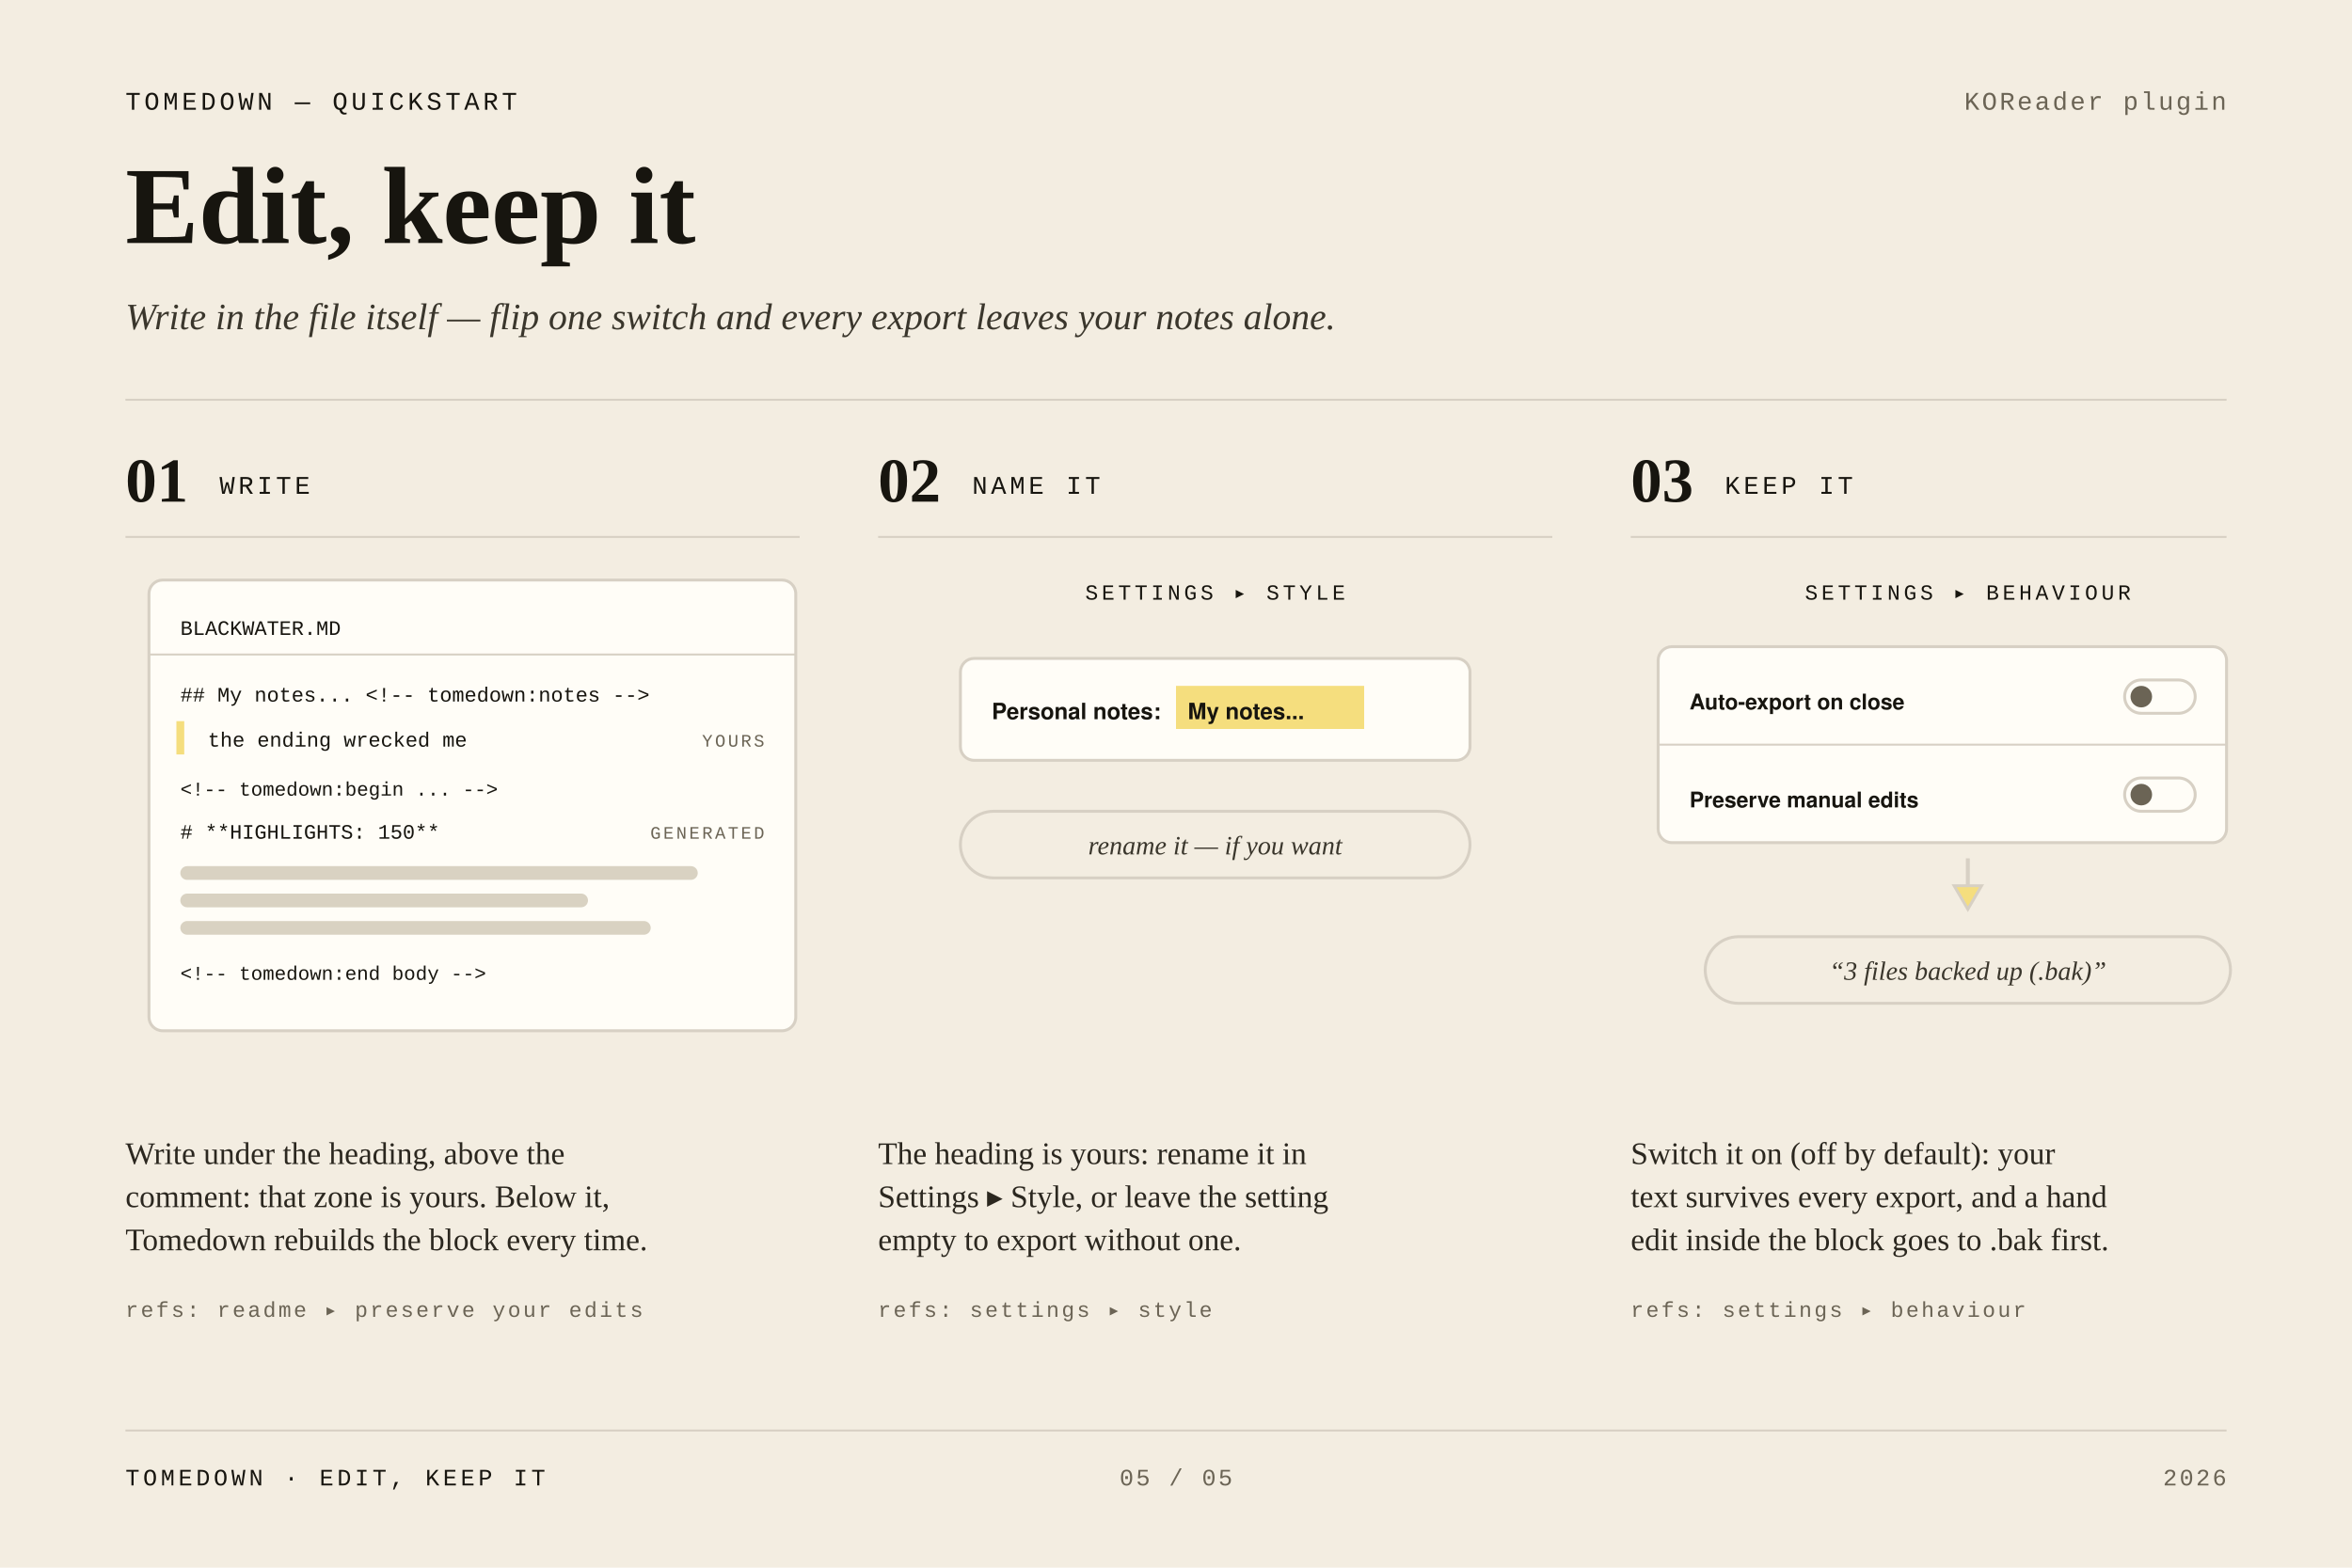
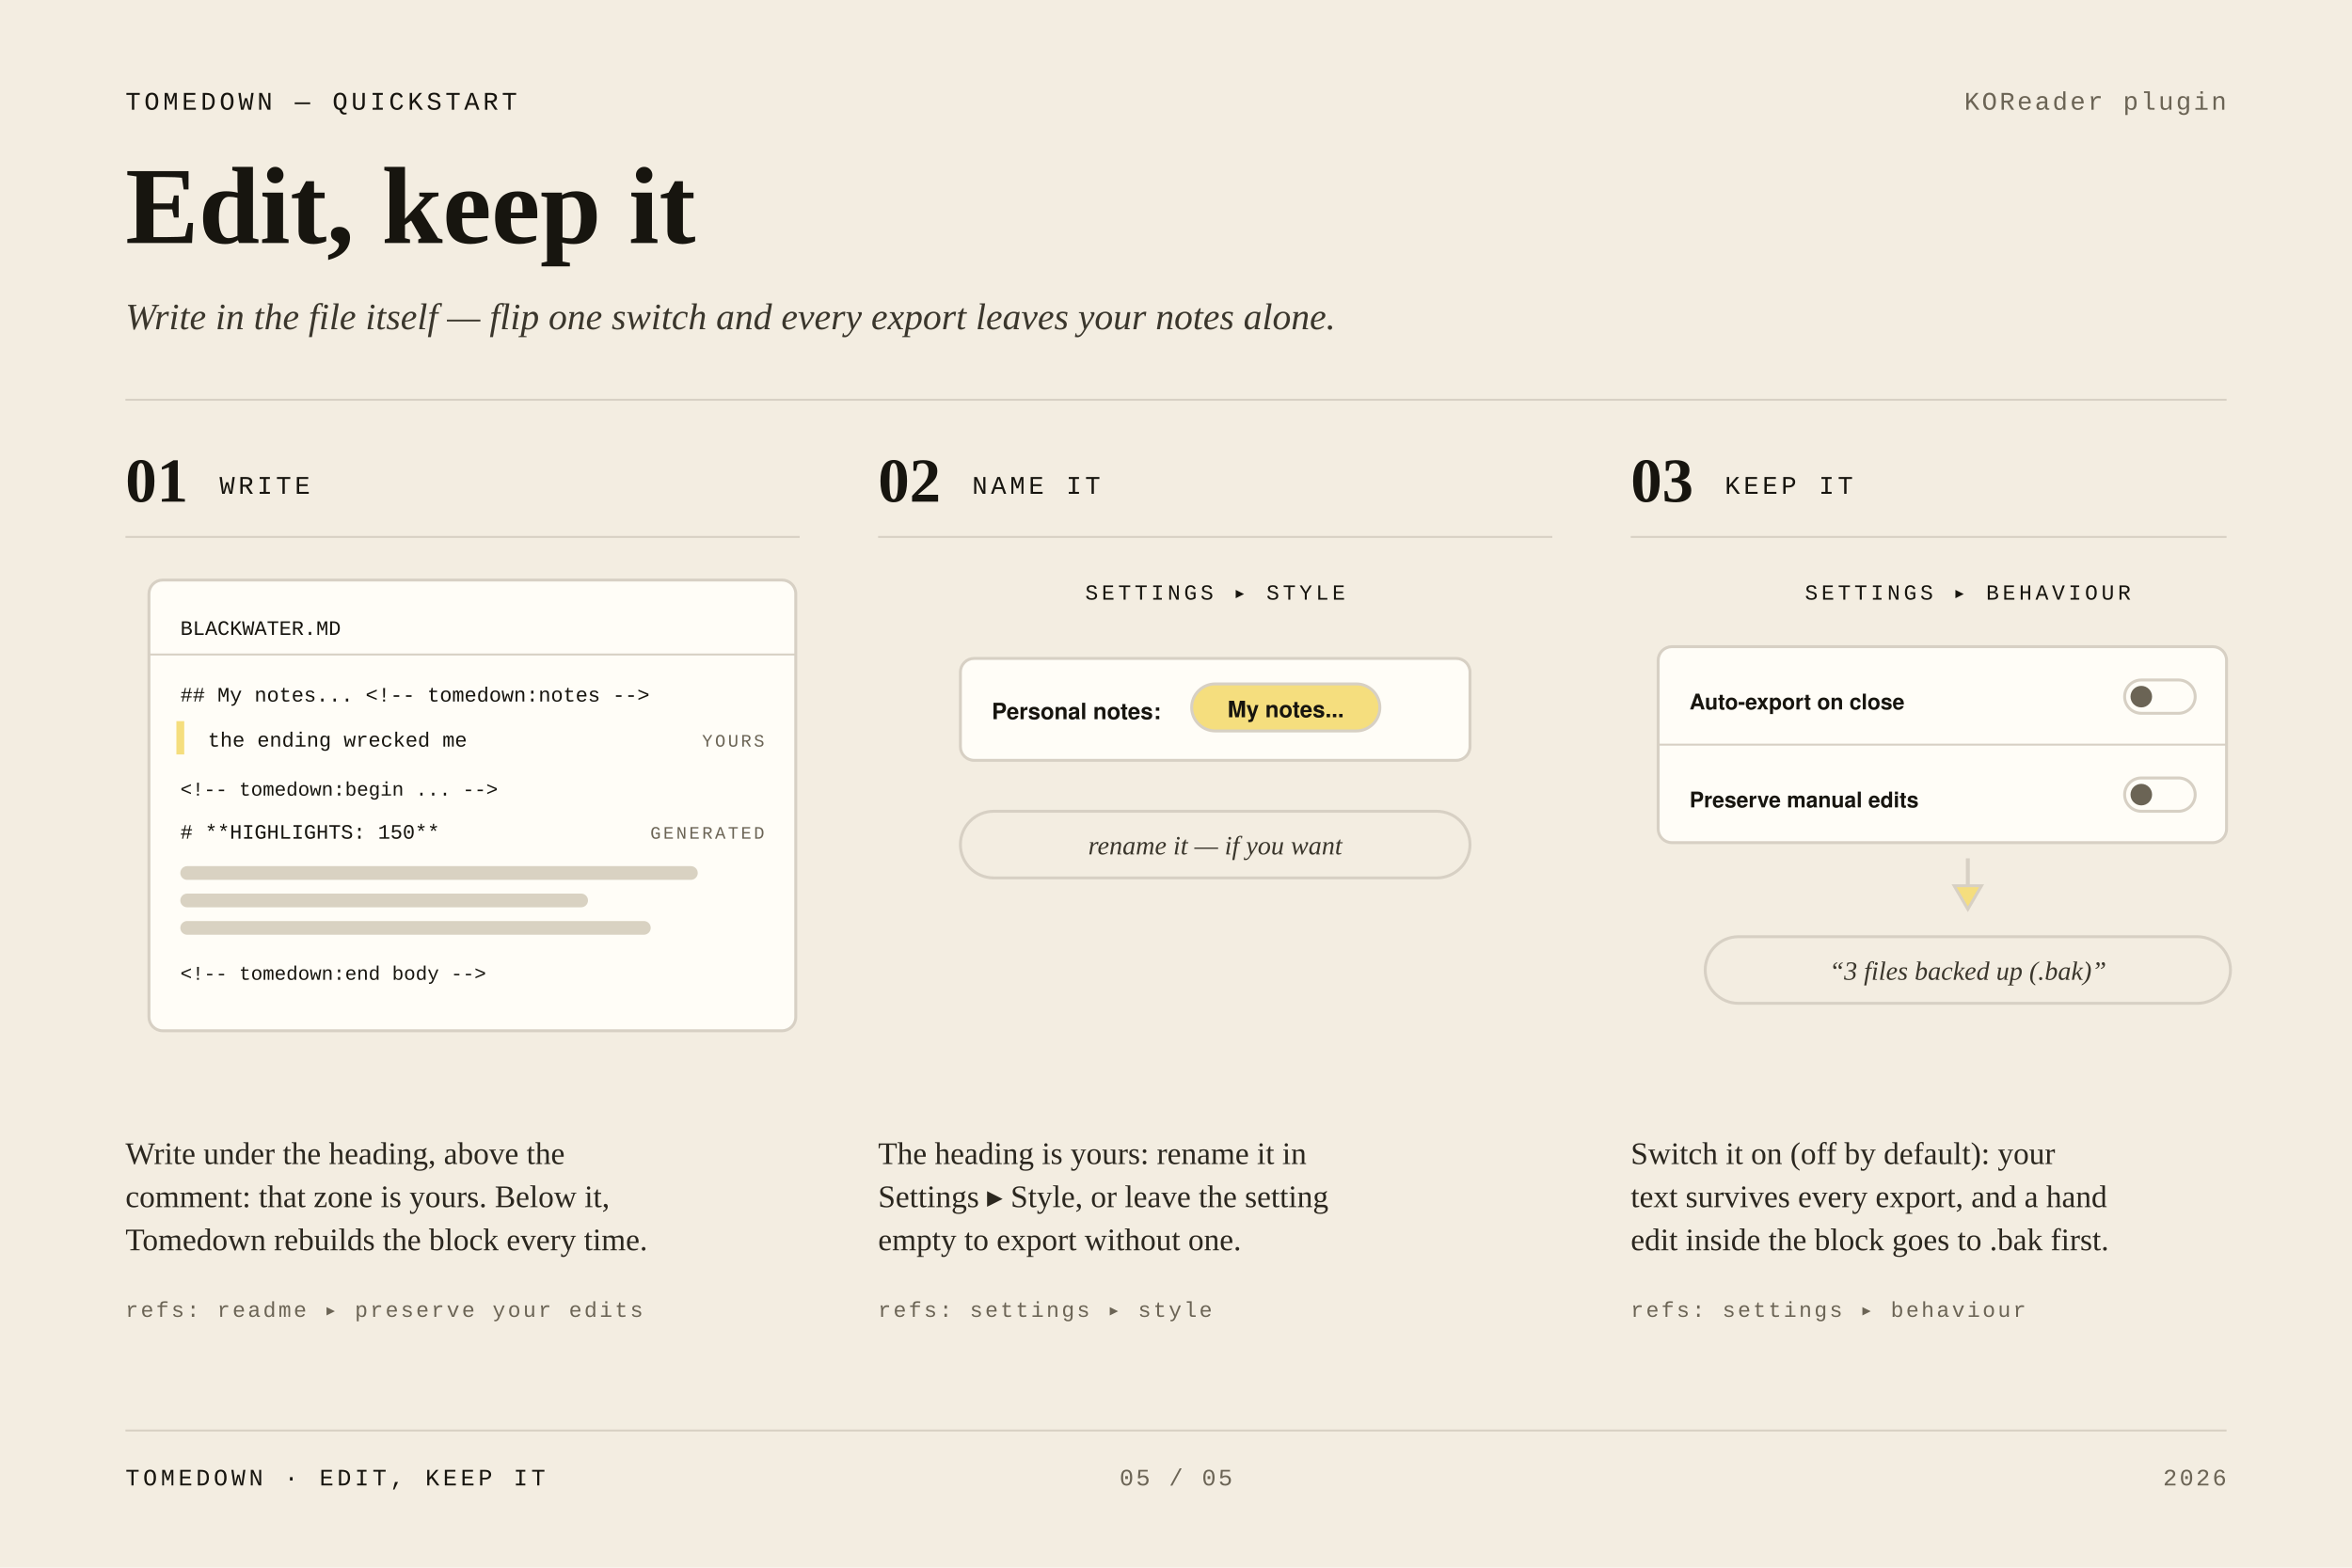
<svg xmlns="http://www.w3.org/2000/svg" width="1200" height="800" viewBox="0 0 1200 800" role="img" aria-label="Tomedown quickstart tutorial 05 — Edit, keep it: write your notes under the heading, flip Preserve manual edits on (off by default) and the export rebuilds only its own block, a hand-edited file is kept as .bak">
  <style>
    .display { font-family: Georgia, "Times New Roman", serif; font-weight: 700; fill: #17150F; }
    .deck    { font-family: Georgia, "Times New Roman", serif; font-style: italic; fill: #3A362C; }
    .label   { font-family: "SF Mono", Menlo, Consolas, "Liberation Mono", monospace; letter-spacing: 1.8px; fill: #17150F; }
    .labelm  { font-family: "SF Mono", Menlo, Consolas, "Liberation Mono", monospace; letter-spacing: 1.2px; fill: #6B6455; }
    .body    { font-family: Georgia, "Times New Roman", serif; fill: #2B271F; }
    .menu    { font-family: "Helvetica Neue", Helvetica, Arial, sans-serif; font-weight: 700; fill: #17150F; }
    .code    { font-family: "SF Mono", Menlo, Consolas, "Liberation Mono", monospace; fill: #17150F; }
    .rule    { stroke: #D7D0C4; stroke-width: 1; }
    .hair    { stroke: #D7D0C4; stroke-width: 1; opacity: 1; }
    .card    { fill: #FFFDF7; stroke: #D7D0C4; stroke-width: 1.5; }
    .skel    { fill: #D9D2C2; }
    .accent  { fill: #F5DE7E; }
  </style>
  <rect width="1200" height="800" fill="#F3EDE1" />
  <text class="label" x="64" y="56" font-size="13">TOMEDOWN — QUICKSTART</text>
  <text class="labelm" x="1136" y="56" font-size="13" text-anchor="end">KOReader plugin</text>
  <text class="display" x="64" y="124" font-size="56">Edit, keep it</text>
  <text class="deck" x="64" y="168" font-size="19">Write in the file itself — flip one switch and every export leaves your notes alone.</text>
  <line class="rule" x1="64" y1="204" x2="1136" y2="204" />
  <text class="display" x="64" y="256" font-size="32">01</text>
  <text class="label" x="112" y="252" font-size="13">WRITE</text>
  <line class="hair" x1="64" y1="274" x2="408" y2="274" />
  <rect class="card" x="76" y="296" width="330" height="230" rx="7" />
  <text class="code" x="92" y="324" font-size="10.5" fill="#6B6455">BLACKWATER.MD</text>
  <line class="hair" x1="76" y1="334" x2="406" y2="334" />
  <text class="code" x="92" y="358" font-size="10.5">## My notes... &lt;!-- tomedown:notes --&gt;</text>
  <rect class="accent" x="90" y="368" width="4" height="17" />
  <text class="code" x="106" y="381" font-size="10.5">the ending wrecked me</text>
  <text class="labelm" x="390" y="381" font-size="9" text-anchor="end">YOURS</text>
  <text class="code" x="92" y="406" font-size="10" fill="#6B6455">&lt;!-- tomedown:begin ... --&gt;</text>
  <text class="code" x="92" y="428" font-size="10.5"># **HIGHLIGHTS: 150**</text>
  <text class="labelm" x="390" y="428" font-size="9" text-anchor="end">GENERATED</text>
  <rect class="skel" x="92" y="442" width="264" height="7" rx="3.5" />
  <rect class="skel" x="92" y="456" width="208" height="7" rx="3.5" />
  <rect class="skel" x="92" y="470" width="240" height="7" rx="3.5" />
  <text class="code" x="92" y="500" font-size="10" fill="#6B6455">&lt;!-- tomedown:end body --&gt;</text>
  <text class="body" x="64" y="594" font-size="16">Write under the heading, above the</text>
  <text class="body" x="64" y="616" font-size="16">comment: that zone is yours. Below it,</text>
  <text class="body" x="64" y="638" font-size="16">Tomedown rebuilds the block every time.</text>
  <text class="labelm" x="64" y="672" font-size="11">refs: readme ▸ preserve your edits</text>
  <text class="display" x="448" y="256" font-size="32">02</text>
  <text class="label" x="496" y="252" font-size="13">NAME IT</text>
  <line class="hair" x1="448" y1="274" x2="792" y2="274" />
  <text class="label" x="620" y="306" font-size="11" text-anchor="middle">SETTINGS ▸ STYLE</text>
  <rect class="card" x="490" y="336" width="260" height="52" rx="7" />
-   <rect class="accent" x="600" y="350" width="96" height="22" />
+   <rect class="accent" x="608" y="349" width="96" height="24" rx="12" stroke="#D7D0C4" stroke-width="1.5" />
  <text class="menu" x="506" y="367" font-size="11.5">Personal notes:</text>
-   <text class="menu" x="606" y="367" font-size="11.5">My notes...</text>
+   <text class="menu" x="656" y="366" font-size="11.5" text-anchor="middle">My notes...</text>
  <rect x="490" y="414" width="260" height="34" rx="17" fill="#F3EDE1" stroke="#D7D0C4" stroke-width="1.5" />
  <text class="deck" x="620" y="436" font-size="13.5" text-anchor="middle">rename it — if you want</text>
  <text class="body" x="448" y="594" font-size="16">The heading is yours: rename it in</text>
  <text class="body" x="448" y="616" font-size="16">Settings ▸ Style, or leave the setting</text>
  <text class="body" x="448" y="638" font-size="16">empty to export without one.</text>
  <text class="labelm" x="448" y="672" font-size="11">refs: settings ▸ style</text>
  <text class="display" x="832" y="256" font-size="32">03</text>
  <text class="label" x="880" y="252" font-size="13">KEEP IT</text>
  <line class="hair" x1="832" y1="274" x2="1136" y2="274" />
  <text class="label" x="1004" y="306" font-size="11" text-anchor="middle">SETTINGS ▸ BEHAVIOUR</text>
  <rect class="card" x="846" y="330" width="290" height="100" rx="7" />
  <line class="hair" x1="846" y1="380" x2="1136" y2="380" />
  <text class="menu" x="862" y="362" font-size="11">Auto-export on close</text>
  <rect x="1084" y="347" width="36" height="17" rx="8.5" fill="#FFFDF7" stroke="#D7D0C4" stroke-width="1.5" />
  <circle cx="1092.5" cy="355.5" r="5.5" fill="#6B6455" />
  <text class="menu" x="862" y="412" font-size="11">Preserve manual edits</text>
  <rect x="1084" y="397" width="36" height="17" rx="8.5" fill="#FFFDF7" stroke="#D7D0C4" stroke-width="1.5" />
  <circle cx="1092.5" cy="405.5" r="5.5" fill="#6B6455" />
  <path d="M1004 438 V454" fill="none" stroke="#D7D0C4" stroke-width="2" />
  <path class="accent" d="M997 452 L1004 464 L1011 452 Z" stroke="#D7D0C4" stroke-width="1.5" />
  <rect x="870" y="478" width="268" height="34" rx="17" fill="#F3EDE1" stroke="#D7D0C4" stroke-width="1.5" />
  <text class="deck" x="1004" y="500" font-size="13.5" text-anchor="middle">“3 files backed up (.bak)”</text>
  <text class="body" x="832" y="594" font-size="16">Switch it on (off by default): your</text>
  <text class="body" x="832" y="616" font-size="16">text survives every export, and a hand</text>
  <text class="body" x="832" y="638" font-size="16">edit inside the block goes to .bak first.</text>
  <text class="labelm" x="832" y="672" font-size="11">refs: settings ▸ behaviour</text>
  <line class="rule" x1="64" y1="730" x2="1136" y2="730" />
  <text class="label" x="64" y="758" font-size="12">TOMEDOWN · EDIT, KEEP IT</text>
  <text class="labelm" x="600" y="758" font-size="12" text-anchor="middle">05 / 05</text>
  <text class="labelm" x="1136" y="758" font-size="12" text-anchor="end">2026</text>
</svg>
